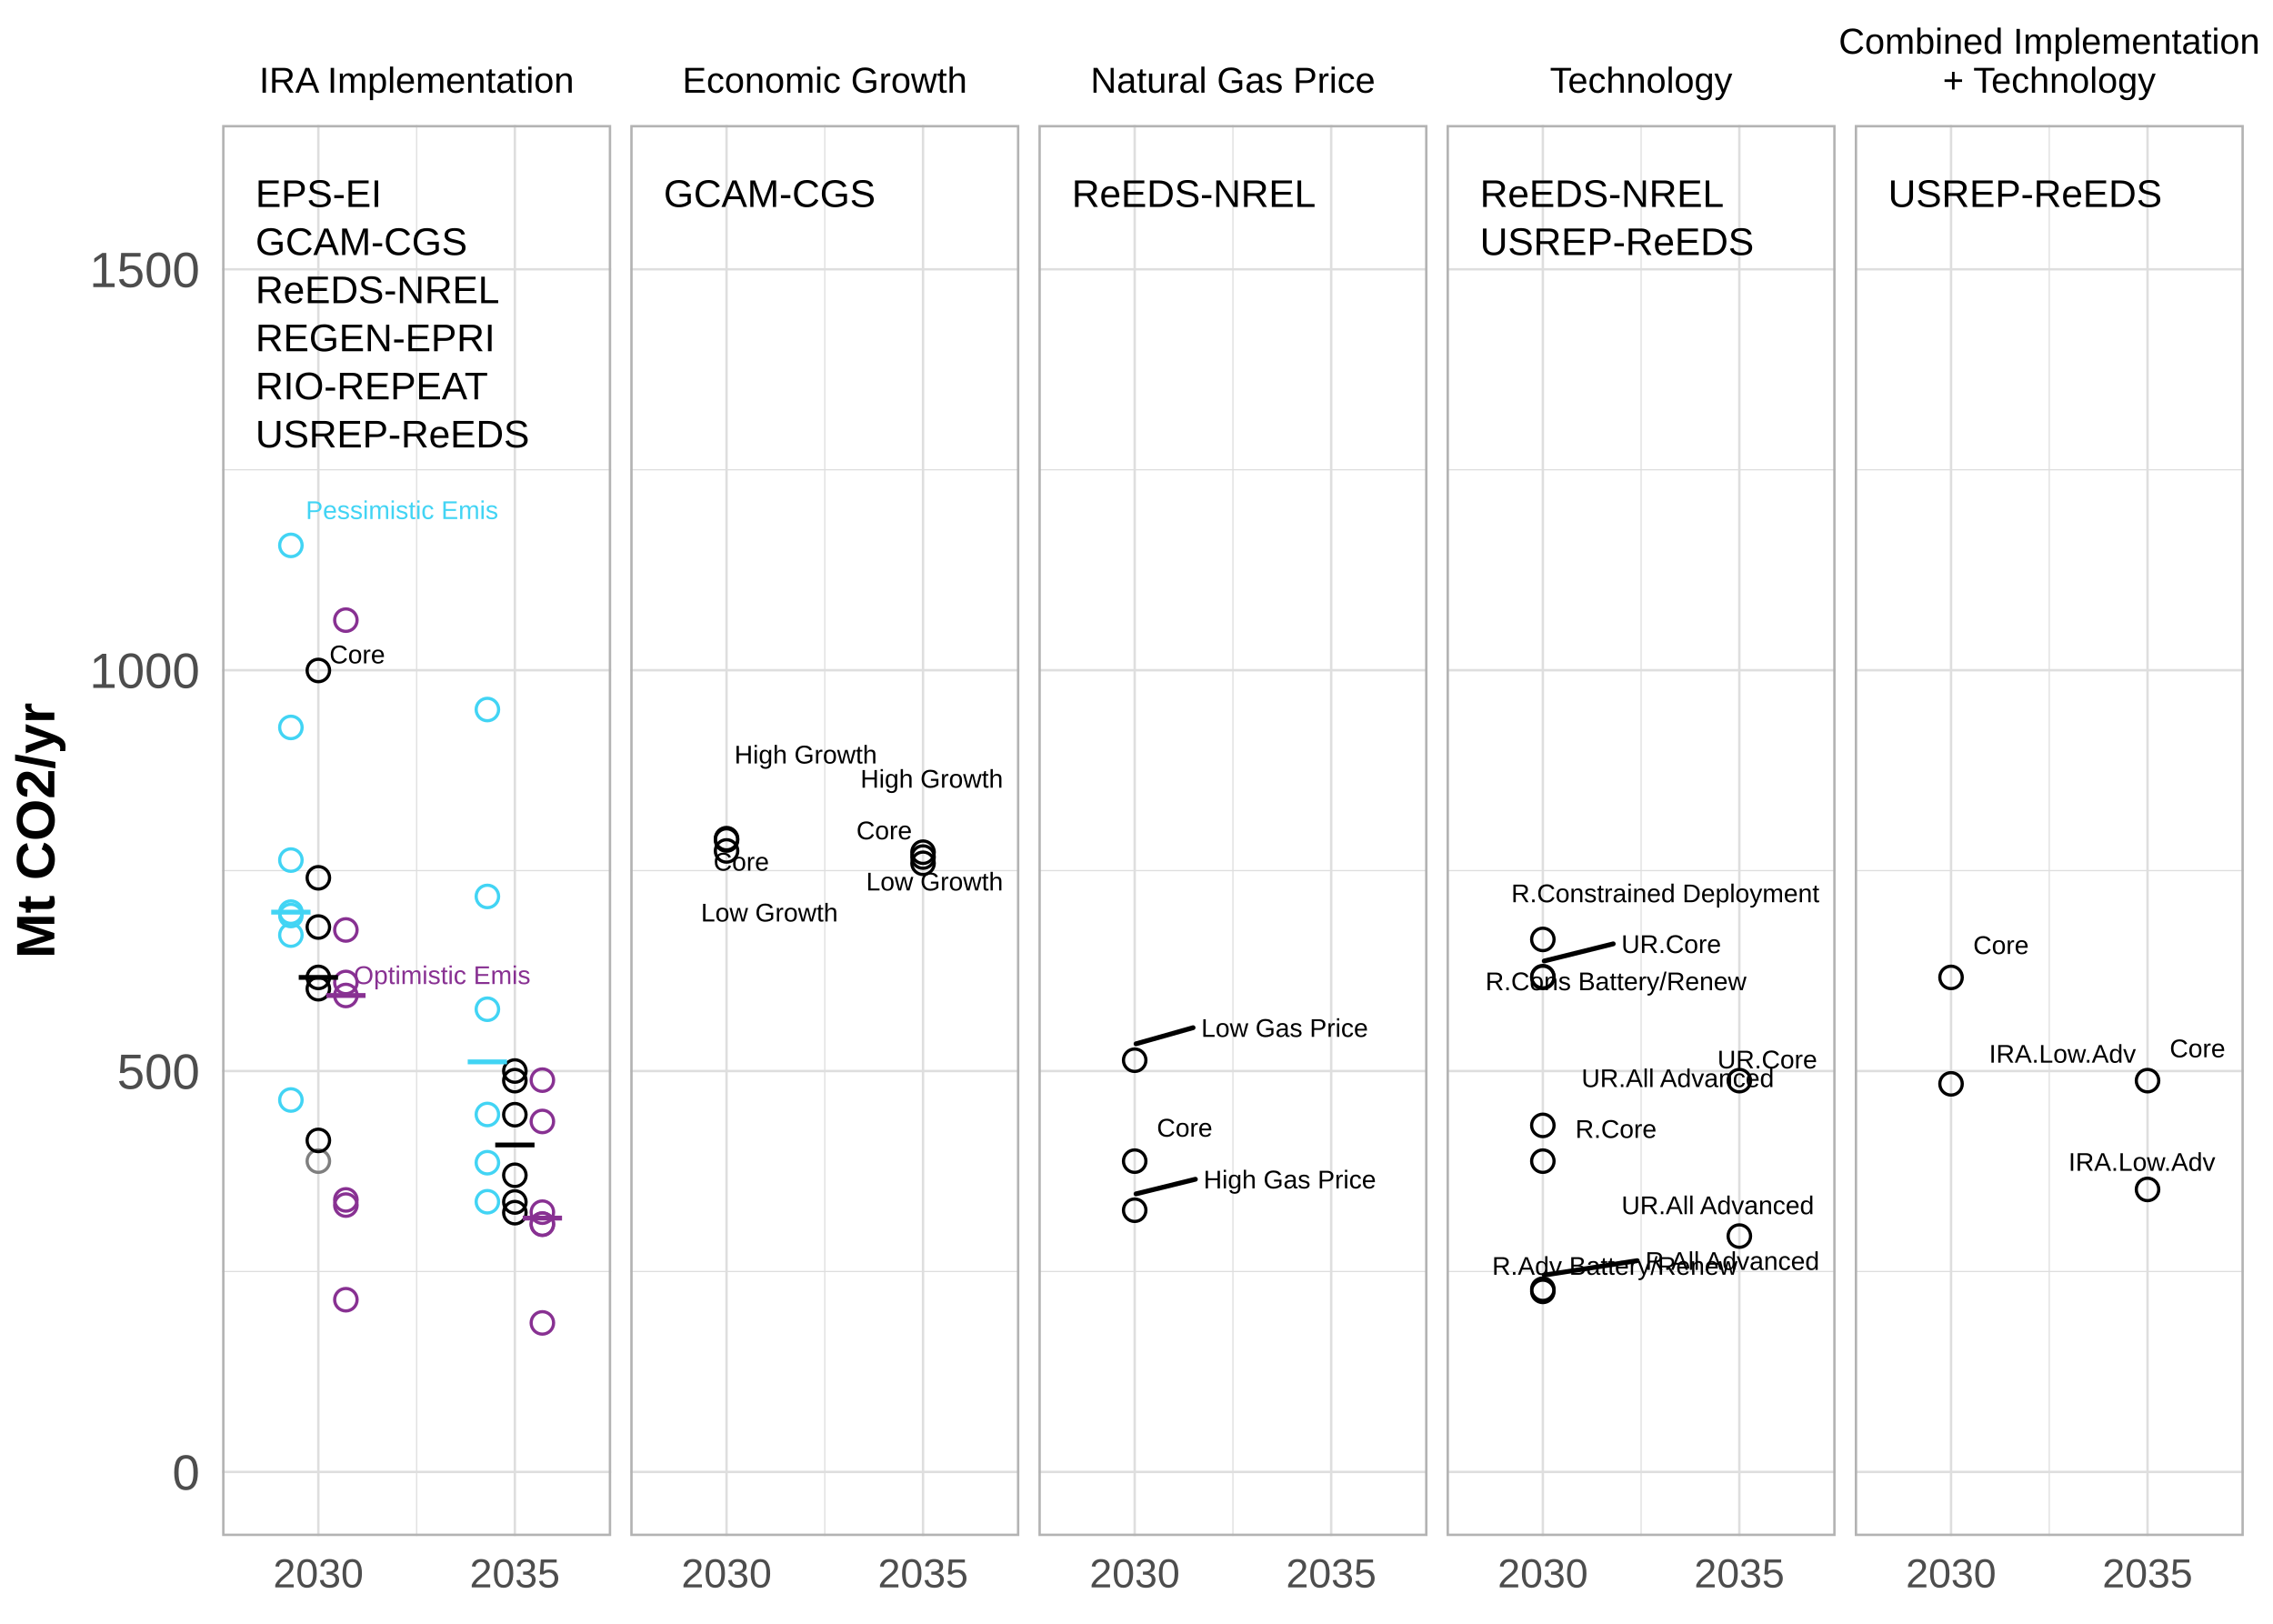
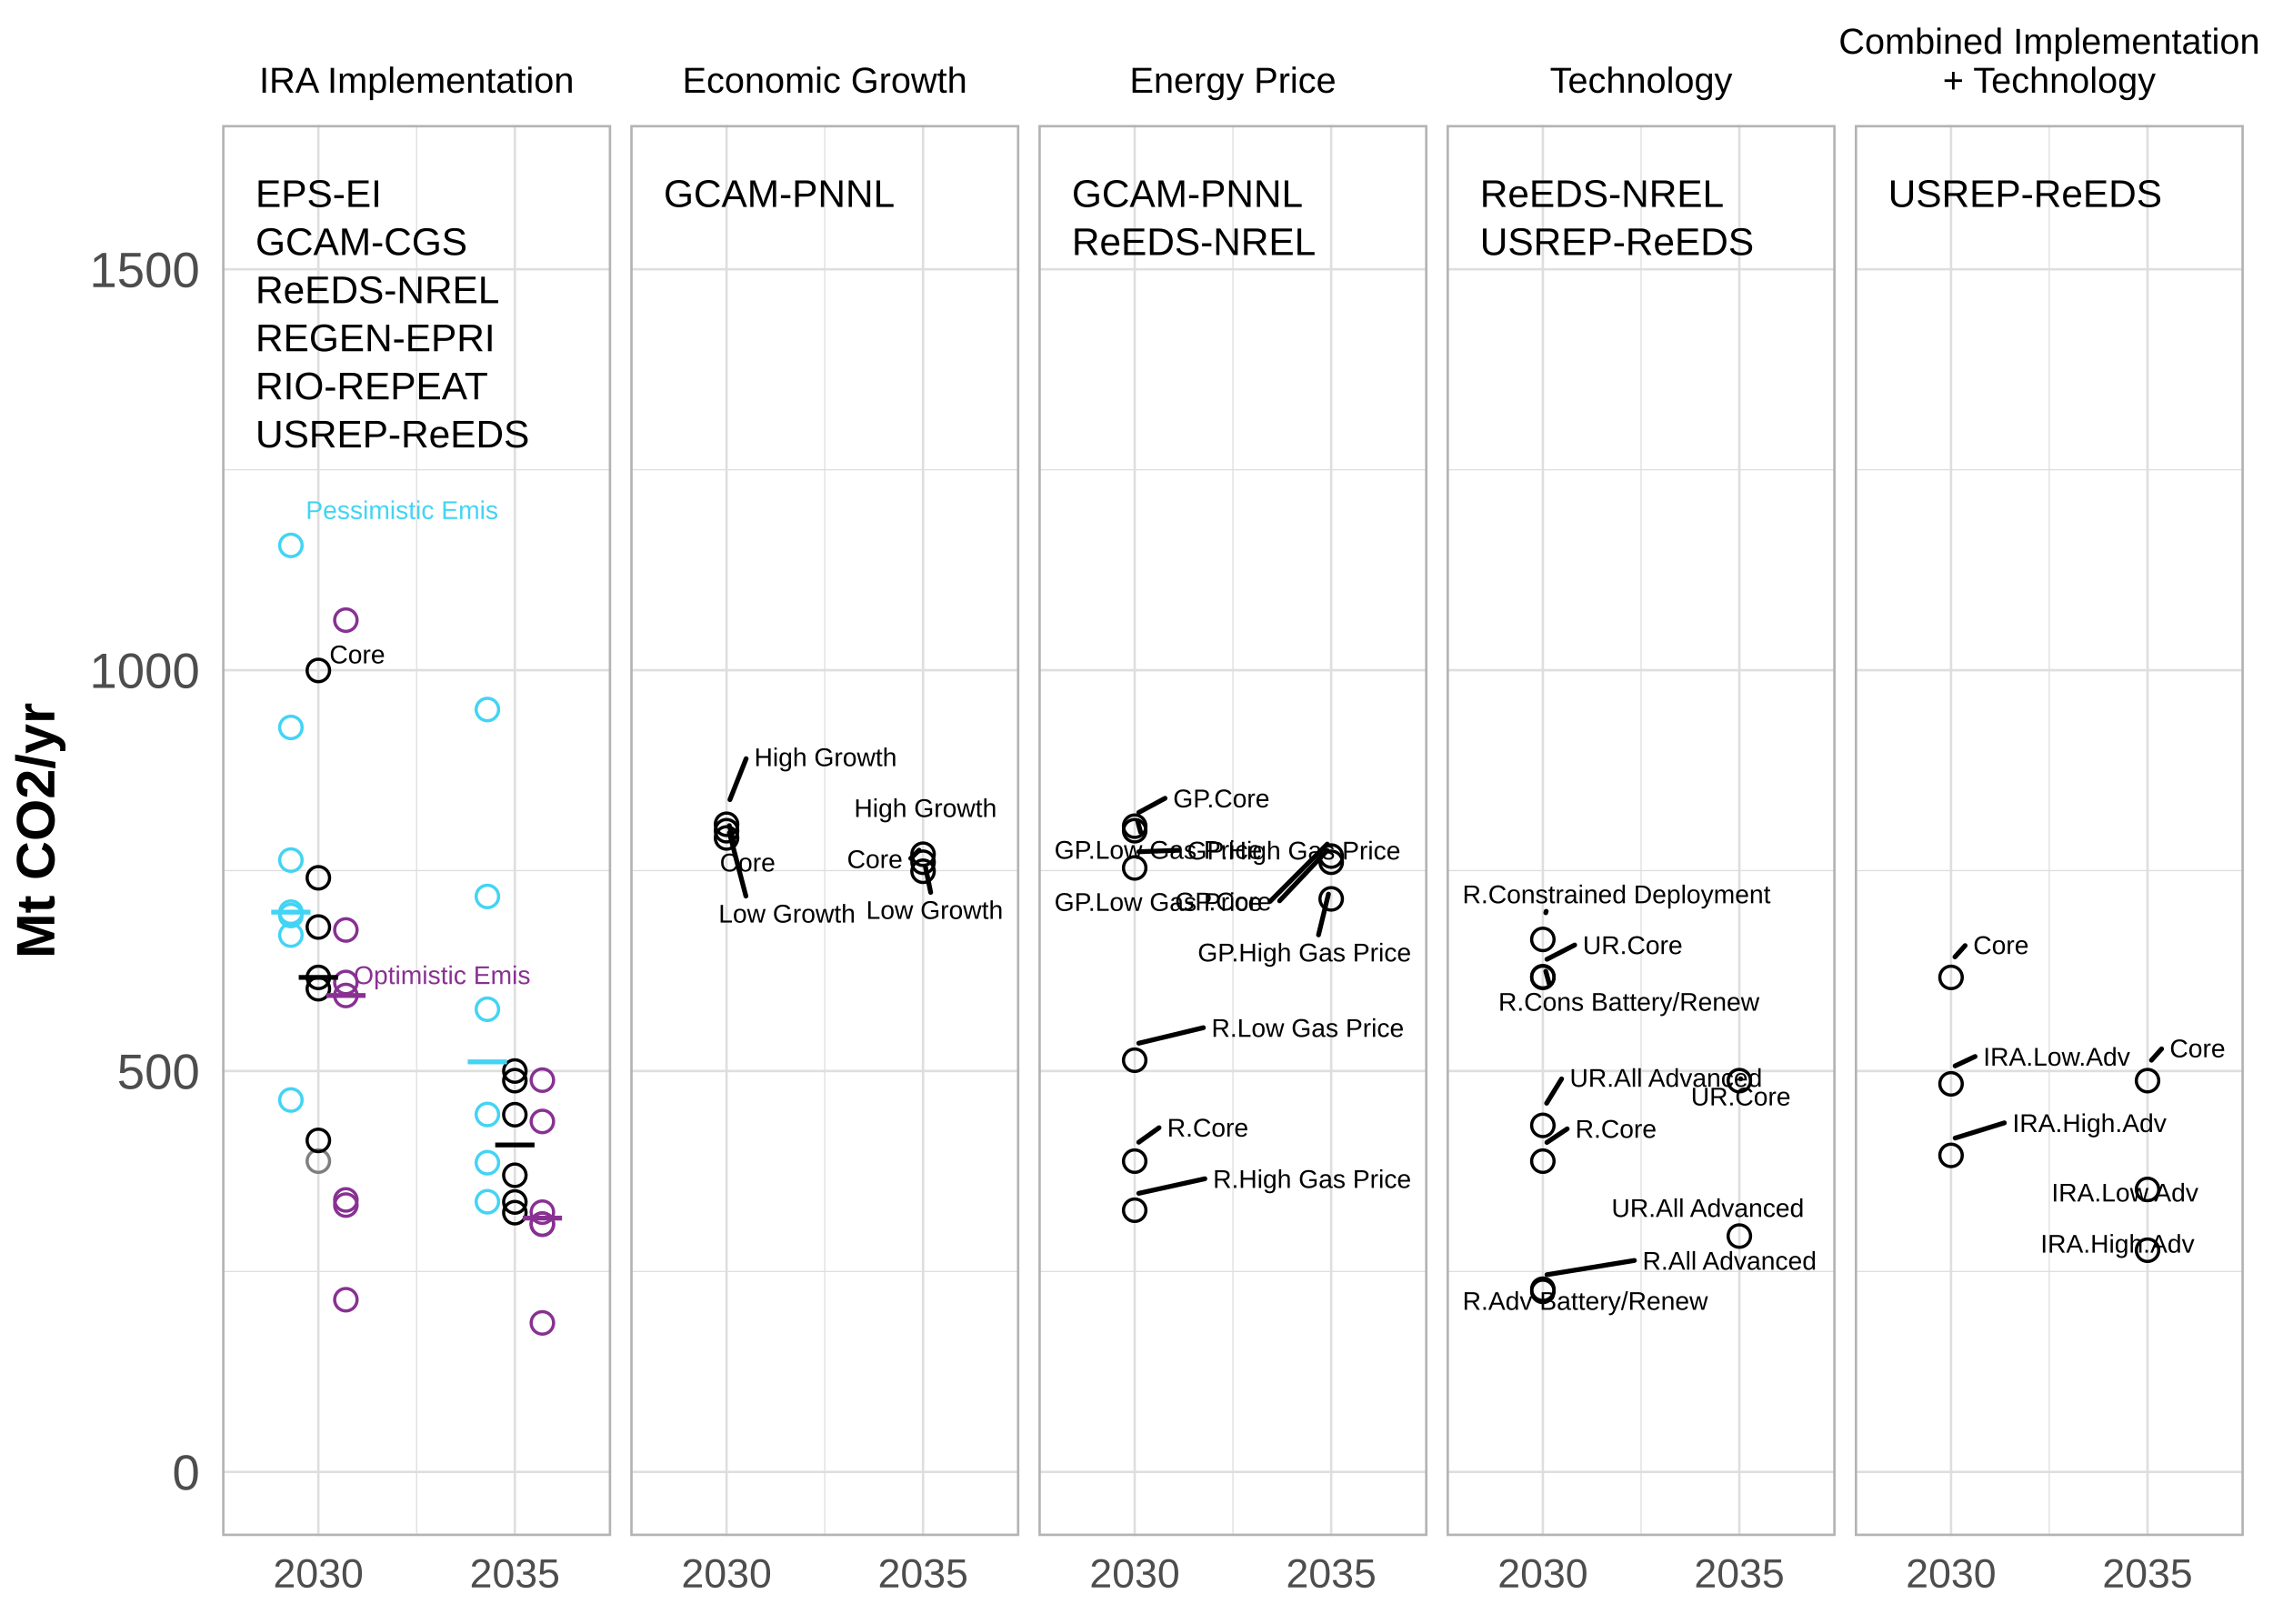
<svg xmlns="http://www.w3.org/2000/svg" class="svglite" width="504.00pt" height="360.00pt" viewBox="0 0 504.00 360.00">
  <defs>
    <style type="text/css">
    .svglite line, .svglite polyline, .svglite polygon, .svglite path, .svglite rect, .svglite circle {
      fill: none;
      stroke: #000000;
      stroke-linecap: round;
      stroke-linejoin: round;
      stroke-miterlimit: 10.00;
    }
    .svglite text {
      white-space: pre;
    }
  </style>
  </defs>
  <rect width="100%" height="100%" style="stroke: none; fill: #FFFFFF;" />
  <defs>
    <clipPath id="cpMC4wMHw1MDQuMDB8MC4wMHwzNjAuMDA=">
      <rect x="0.00" y="0.00" width="504.00" height="360.00" />
    </clipPath>
  </defs>
  <g clip-path="url(#cpMC4wMHw1MDQuMDB8MC4wMHwzNjAuMDA=)">
    <rect x="-0" y="0.00" width="504.00" height="360.00" style="stroke-width: 1.07; stroke: #FFFFFF; fill: #FFFFFF;" />
  </g>
  <defs>
    <clipPath id="cpNS40OHwxMzYuNTF8NS40OHwzNTQuNTI=">
      <rect x="5.48" y="5.48" width="131.03" height="349.04" />
    </clipPath>
  </defs>
  <g clip-path="url(#cpNS40OHwxMzYuNTF8NS40OHwzNTQuNTI=)">
    <rect x="5.48" y="5.48" width="131.03" height="349.04" style="stroke-width: 1.07; stroke: #FFFFFF; fill: #FFFFFF;" />
  </g>
  <g clip-path="url(#cpMC4wMHw1MDQuMDB8MC4wMHwzNjAuMDA=)">
</g>
  <defs>
    <clipPath id="cpNDkuMjV8MTM1LjUxfDI3LjcxfDM0MC41Ng==">
      <rect x="49.25" y="27.71" width="86.27" height="312.85" />
    </clipPath>
  </defs>
  <g clip-path="url(#cpNDkuMjV8MTM1LjUxfDI3LjcxfDM0MC41Ng==)">
    <rect x="49.25" y="27.71" width="86.27" height="312.85" style="stroke-width: 1.07; stroke: none; fill: #FFFFFF;" />
    <polyline points="49.25,281.90 135.51,281.90 " style="stroke-width: 0.27; stroke: #DEDEDE; stroke-linecap: butt;" />
    <polyline points="49.25,193.02 135.51,193.02 " style="stroke-width: 0.27; stroke: #DEDEDE; stroke-linecap: butt;" />
    <polyline points="49.25,104.15 135.51,104.15 " style="stroke-width: 0.27; stroke: #DEDEDE; stroke-linecap: butt;" />
    <polyline points="92.38,340.56 92.38,27.71 " style="stroke-width: 0.27; stroke: #DEDEDE; stroke-linecap: butt;" />
    <polyline points="49.25,326.34 135.51,326.34 " style="stroke-width: 0.53; stroke: #DEDEDE; stroke-linecap: butt;" />
    <polyline points="49.25,237.46 135.51,237.46 " style="stroke-width: 0.53; stroke: #DEDEDE; stroke-linecap: butt;" />
    <polyline points="49.25,148.59 135.51,148.59 " style="stroke-width: 0.53; stroke: #DEDEDE; stroke-linecap: butt;" />
    <polyline points="49.25,59.71 135.51,59.71 " style="stroke-width: 0.53; stroke: #DEDEDE; stroke-linecap: butt;" />
    <polyline points="70.59,340.56 70.59,27.71 " style="stroke-width: 0.53; stroke: #DEDEDE; stroke-linecap: butt;" />
    <polyline points="114.16,340.56 114.16,27.71 " style="stroke-width: 0.53; stroke: #DEDEDE; stroke-linecap: butt;" />
    <circle cx="70.59" cy="219.21" r="2.49" style="stroke-width: 0.71;" />
    <circle cx="114.16" cy="266.49" r="2.49" style="stroke-width: 0.71;" />
    <circle cx="76.69" cy="266.03" r="2.49" style="stroke-width: 0.71; stroke: #883192;" />
    <circle cx="120.26" cy="271.43" r="2.49" style="stroke-width: 0.71; stroke: #883192;" />
    <circle cx="64.50" cy="207.32" r="2.49" style="stroke-width: 0.71; stroke: #42D4F4;" />
    <circle cx="108.07" cy="257.78" r="2.49" style="stroke-width: 0.71; stroke: #42D4F4;" />
    <circle cx="70.59" cy="205.53" r="2.49" style="stroke-width: 0.71;" />
    <circle cx="114.16" cy="247.14" r="2.49" style="stroke-width: 0.71;" />
    <circle cx="76.69" cy="220.71" r="2.49" style="stroke-width: 0.71; stroke: #883192;" />
    <circle cx="120.26" cy="248.64" r="2.49" style="stroke-width: 0.71; stroke: #883192;" />
    <circle cx="64.50" cy="190.69" r="2.49" style="stroke-width: 0.71; stroke: #42D4F4;" />
    <circle cx="108.07" cy="247.09" r="2.49" style="stroke-width: 0.71; stroke: #42D4F4;" />
    <circle cx="70.59" cy="148.65" r="2.49" style="stroke-width: 0.71;" />
    <circle cx="114.16" cy="237.46" r="2.49" style="stroke-width: 0.71;" />
    <circle cx="76.69" cy="137.49" r="2.49" style="stroke-width: 0.71; stroke: #883192;" />
    <circle cx="120.26" cy="271.38" r="2.49" style="stroke-width: 0.71; stroke: #883192;" />
    <circle cx="64.50" cy="120.92" r="2.49" style="stroke-width: 0.71; stroke: #42D4F4;" />
    <circle cx="108.07" cy="157.31" r="2.49" style="stroke-width: 0.71; stroke: #42D4F4;" />
    <circle cx="70.59" cy="194.62" r="2.49" style="stroke-width: 0.71;" />
    <circle cx="114.16" cy="260.57" r="2.49" style="stroke-width: 0.71;" />
    <circle cx="76.69" cy="206.18" r="2.49" style="stroke-width: 0.71; stroke: #883192;" />
    <circle cx="120.26" cy="268.75" r="2.49" style="stroke-width: 0.71; stroke: #883192;" />
    <circle cx="64.50" cy="202.98" r="2.49" style="stroke-width: 0.71; stroke: #42D4F4;" />
    <circle cx="108.07" cy="266.44" r="2.49" style="stroke-width: 0.71; stroke: #42D4F4;" />
    <circle cx="70.59" cy="257.44" r="2.49" style="stroke-width: 0.71; stroke: #7F7F7F;" />
    <circle cx="70.59" cy="252.84" r="2.49" style="stroke-width: 0.71;" />
    <circle cx="114.16" cy="268.86" r="2.49" style="stroke-width: 0.71;" />
    <circle cx="76.69" cy="267.18" r="2.49" style="stroke-width: 0.71; stroke: #883192;" />
    <circle cx="76.69" cy="288.16" r="2.49" style="stroke-width: 0.71; stroke: #883192;" />
    <circle cx="120.26" cy="293.30" r="2.49" style="stroke-width: 0.71; stroke: #883192;" />
    <circle cx="64.50" cy="243.88" r="2.49" style="stroke-width: 0.71; stroke: #42D4F4;" />
    <circle cx="64.50" cy="161.28" r="2.49" style="stroke-width: 0.71; stroke: #42D4F4;" />
    <circle cx="108.07" cy="198.75" r="2.49" style="stroke-width: 0.71; stroke: #42D4F4;" />
    <circle cx="70.59" cy="216.70" r="2.49" style="stroke-width: 0.71;" />
    <circle cx="114.16" cy="239.59" r="2.49" style="stroke-width: 0.71;" />
    <circle cx="76.69" cy="217.82" r="2.49" style="stroke-width: 0.71; stroke: #883192;" />
    <circle cx="120.26" cy="239.48" r="2.49" style="stroke-width: 0.71; stroke: #883192;" />
    <circle cx="64.50" cy="202.23" r="2.49" style="stroke-width: 0.71; stroke: #42D4F4;" />
    <circle cx="108.07" cy="223.76" r="2.49" style="stroke-width: 0.71; stroke: #42D4F4;" />
    <line x1="60.14" y1="202.23" x2="68.85" y2="202.23" style="stroke-width: 1.07; stroke: #42D4F4; stroke-linecap: butt;" />
    <line x1="66.24" y1="216.70" x2="74.95" y2="216.70" style="stroke-width: 1.07; stroke-linecap: butt;" />
    <line x1="72.34" y1="220.71" x2="81.05" y2="220.71" style="stroke-width: 1.07; stroke: #883192; stroke-linecap: butt;" />
    <line x1="103.71" y1="235.43" x2="112.42" y2="235.43" style="stroke-width: 1.07; stroke: #42D4F4; stroke-linecap: butt;" />
    <line x1="109.81" y1="253.85" x2="118.52" y2="253.85" style="stroke-width: 1.07; stroke-linecap: butt;" />
    <line x1="115.91" y1="270.06" x2="124.62" y2="270.06" style="stroke-width: 1.07; stroke: #883192; stroke-linecap: butt;" />
    <text x="73.06" y="147.07" style="font-size: 5.69px; font-family: &quot;Arial&quot;;" textLength="12.33px" lengthAdjust="spacingAndGlyphs">Core</text>
    <text x="67.80" y="115.07" style="font-size: 5.69px;fill: #42D4F4; font-family: &quot;Arial&quot;;" textLength="42.67px" lengthAdjust="spacingAndGlyphs">Pessimistic Emis</text>
    <text x="78.43" y="218.17" style="font-size: 5.69px;fill: #883192; font-family: &quot;Arial&quot;;" textLength="39.18px" lengthAdjust="spacingAndGlyphs">Optimistic Emis</text>
    <text x="56.65" y="45.88" style="font-size: 8.54px; font-family: &quot;Arial&quot;;" textLength="27.96px" lengthAdjust="spacingAndGlyphs">EPS-EI</text>
    <text x="56.65" y="56.54" style="font-size: 8.54px; font-family: &quot;Arial&quot;;" textLength="46.93px" lengthAdjust="spacingAndGlyphs">GCAM-CGS</text>
    <text x="56.65" y="67.21" style="font-size: 8.54px; font-family: &quot;Arial&quot;;" textLength="54.05px" lengthAdjust="spacingAndGlyphs">ReEDS-NREL</text>
    <text x="56.65" y="77.87" style="font-size: 8.54px; font-family: &quot;Arial&quot;;" textLength="53.09px" lengthAdjust="spacingAndGlyphs">REGEN-EPRI</text>
    <text x="56.65" y="88.54" style="font-size: 8.54px; font-family: &quot;Arial&quot;;" textLength="51.51px" lengthAdjust="spacingAndGlyphs">RIO-REPEAT</text>
    <text x="56.65" y="99.20" style="font-size: 8.54px; font-family: &quot;Arial&quot;;" textLength="60.68px" lengthAdjust="spacingAndGlyphs">USREP-ReEDS</text>
    <rect x="49.25" y="27.71" width="86.27" height="312.85" style="stroke-width: 1.07; stroke: #B3B3B3;" />
  </g>
  <g clip-path="url(#cpMC4wMHw1MDQuMDB8MC4wMHwzNjAuMDA=)">
    <text x="44.31" y="330.28" text-anchor="end" style="font-size: 11.00px;fill: #4D4D4D; font-family: &quot;Arial&quot;;" textLength="6.12px" lengthAdjust="spacingAndGlyphs">0</text>
    <text x="44.31" y="241.40" text-anchor="end" style="font-size: 11.00px;fill: #4D4D4D; font-family: &quot;Arial&quot;;" textLength="18.36px" lengthAdjust="spacingAndGlyphs">500</text>
    <text x="44.31" y="152.52" text-anchor="end" style="font-size: 11.00px;fill: #4D4D4D; font-family: &quot;Arial&quot;;" textLength="24.48px" lengthAdjust="spacingAndGlyphs">1000</text>
    <text x="44.31" y="63.65" text-anchor="end" style="font-size: 11.00px;fill: #4D4D4D; font-family: &quot;Arial&quot;;" textLength="24.48px" lengthAdjust="spacingAndGlyphs">1500</text>
    <text x="70.59" y="351.94" text-anchor="middle" style="font-size: 9.00px;fill: #4D4D4D; font-family: &quot;Arial&quot;;" textLength="20.02px" lengthAdjust="spacingAndGlyphs">2030</text>
    <text x="114.16" y="351.94" text-anchor="middle" style="font-size: 9.00px;fill: #4D4D4D; font-family: &quot;Arial&quot;;" textLength="20.02px" lengthAdjust="spacingAndGlyphs">2035</text>
    <text transform="translate(12.05,184.14) rotate(-90)" text-anchor="middle" style="font-size: 12.00px; font-weight: bold; font-family: &quot;Arial&quot;;" textLength="56.69px" lengthAdjust="spacingAndGlyphs">Mt CO2/yr</text>
    <text x="92.38" y="11.91" text-anchor="middle" style="font-size: 8.00px; font-family: &quot;Arial&quot;;" textLength="0.00px" lengthAdjust="spacingAndGlyphs" />
    <text x="92.38" y="20.55" text-anchor="middle" style="font-size: 8.00px; font-family: &quot;Arial&quot;;" textLength="69.82px" lengthAdjust="spacingAndGlyphs">IRA Implementation</text>
  </g>
  <defs>
    <clipPath id="cpMTM2LjUxfDIyNy4wMXw1LjQ4fDM1NC41Mg==">
      <rect x="136.51" y="5.48" width="90.50" height="349.04" />
    </clipPath>
  </defs>
  <g clip-path="url(#cpMTM2LjUxfDIyNy4wMXw1LjQ4fDM1NC41Mg==)">
    <rect x="136.51" y="5.48" width="90.50" height="349.04" style="stroke-width: 1.07; stroke: #FFFFFF; fill: #FFFFFF;" />
  </g>
  <g clip-path="url(#cpMC4wMHw1MDQuMDB8MC4wMHwzNjAuMDA=)">
</g>
  <defs>
    <clipPath id="cpMTM5Ljc1fDIyNi4wMnwyNy43MXwzNDAuNTY=">
      <rect x="139.75" y="27.71" width="86.27" height="312.85" />
    </clipPath>
  </defs>
  <g clip-path="url(#cpMTM5Ljc1fDIyNi4wMnwyNy43MXwzNDAuNTY=)">
    <rect x="139.75" y="27.71" width="86.27" height="312.85" style="stroke-width: 1.07; stroke: none; fill: #FFFFFF;" />
    <polyline points="139.75,281.90 226.02,281.90 " style="stroke-width: 0.27; stroke: #DEDEDE; stroke-linecap: butt;" />
    <polyline points="139.75,193.02 226.02,193.02 " style="stroke-width: 0.27; stroke: #DEDEDE; stroke-linecap: butt;" />
    <polyline points="139.75,104.15 226.02,104.15 " style="stroke-width: 0.27; stroke: #DEDEDE; stroke-linecap: butt;" />
    <polyline points="182.88,340.56 182.88,27.71 " style="stroke-width: 0.27; stroke: #DEDEDE; stroke-linecap: butt;" />
    <polyline points="139.75,326.34 226.02,326.34 " style="stroke-width: 0.53; stroke: #DEDEDE; stroke-linecap: butt;" />
    <polyline points="139.75,237.46 226.02,237.46 " style="stroke-width: 0.53; stroke: #DEDEDE; stroke-linecap: butt;" />
    <polyline points="139.75,148.59 226.02,148.59 " style="stroke-width: 0.53; stroke: #DEDEDE; stroke-linecap: butt;" />
    <polyline points="139.75,59.71 226.02,59.71 " style="stroke-width: 0.53; stroke: #DEDEDE; stroke-linecap: butt;" />
    <polyline points="161.10,340.56 161.10,27.71 " style="stroke-width: 0.53; stroke: #DEDEDE; stroke-linecap: butt;" />
    <polyline points="204.67,340.56 204.67,27.71 " style="stroke-width: 0.53; stroke: #DEDEDE; stroke-linecap: butt;" />
-     <circle cx="161.10" cy="185.94" r="2.49" style="stroke-width: 0.71;" />
-     <circle cx="204.67" cy="188.94" r="2.49" style="stroke-width: 0.71;" />
-     <circle cx="161.10" cy="186.24" r="2.49" style="stroke-width: 0.71;" />
-     <circle cx="204.67" cy="190.02" r="2.49" style="stroke-width: 0.71;" />
-     <circle cx="161.10" cy="188.66" r="2.49" style="stroke-width: 0.71;" />
-     <circle cx="204.67" cy="191.40" r="2.49" style="stroke-width: 0.71;" />
-     <text x="162.84" y="169.27" style="font-size: 5.69px; font-family: &quot;Arial&quot;;" textLength="31.60px" lengthAdjust="spacingAndGlyphs">High Growth</text>
-     <text x="190.79" y="174.63" style="font-size: 5.69px; font-family: &quot;Arial&quot;;" textLength="31.60px" lengthAdjust="spacingAndGlyphs">High Growth</text>
-     <text x="158.21" y="193.02" style="font-size: 5.69px; font-family: &quot;Arial&quot;;" textLength="12.33px" lengthAdjust="spacingAndGlyphs">Core</text>
-     <text x="189.90" y="186.08" style="font-size: 5.69px; font-family: &quot;Arial&quot;;" textLength="12.33px" lengthAdjust="spacingAndGlyphs">Core</text>
-     <text x="155.43" y="204.30" style="font-size: 5.69px; font-family: &quot;Arial&quot;;" textLength="30.33px" lengthAdjust="spacingAndGlyphs">Low Growth</text>
-     <text x="192.05" y="197.42" style="font-size: 5.69px; font-family: &quot;Arial&quot;;" textLength="30.33px" lengthAdjust="spacingAndGlyphs">Low Growth</text>
-     <text x="147.16" y="45.88" style="font-size: 8.54px; font-family: &quot;Arial&quot;;" textLength="46.93px" lengthAdjust="spacingAndGlyphs">GCAM-CGS</text>
+     <circle cx="161.10" cy="182.75" r="2.49" style="stroke-width: 0.71;" />
+     <circle cx="204.67" cy="189.39" r="2.49" style="stroke-width: 0.71;" />
+     <circle cx="161.10" cy="184.18" r="2.49" style="stroke-width: 0.71;" />
+     <circle cx="204.67" cy="191.17" r="2.49" style="stroke-width: 0.71;" />
+     <circle cx="161.10" cy="185.78" r="2.49" style="stroke-width: 0.71;" />
+     <circle cx="204.67" cy="193.17" r="2.49" style="stroke-width: 0.71;" />
+     <line x1="165.44" y1="168.21" x2="161.85" y2="177.29" style="stroke-width: 1.07;" />
+     <line x1="162.82" y1="187.32" x2="161.72" y2="183.05" style="stroke-width: 1.07;" />
+     <line x1="201.94" y1="190.31" x2="203.78" y2="188.49" style="stroke-width: 1.07;" />
+     <line x1="165.39" y1="198.67" x2="161.73" y2="184.64" style="stroke-width: 1.07;" />
+     <line x1="206.36" y1="197.85" x2="205.22" y2="192.27" style="stroke-width: 1.07;" />
+     <text x="167.24" y="169.85" style="font-size: 5.69px; font-family: &quot;Arial&quot;;" textLength="31.60px" lengthAdjust="spacingAndGlyphs">High Growth</text>
+     <text x="189.39" y="181.13" style="font-size: 5.69px; font-family: &quot;Arial&quot;;" textLength="31.60px" lengthAdjust="spacingAndGlyphs">High Growth</text>
+     <text x="159.60" y="193.20" style="font-size: 5.69px; font-family: &quot;Arial&quot;;" textLength="12.33px" lengthAdjust="spacingAndGlyphs">Core</text>
+     <text x="187.82" y="192.45" style="font-size: 5.69px; font-family: &quot;Arial&quot;;" textLength="12.33px" lengthAdjust="spacingAndGlyphs">Core</text>
+     <text x="159.32" y="204.54" style="font-size: 5.69px; font-family: &quot;Arial&quot;;" textLength="30.33px" lengthAdjust="spacingAndGlyphs">Low Growth</text>
+     <text x="192.05" y="203.73" style="font-size: 5.69px; font-family: &quot;Arial&quot;;" textLength="30.33px" lengthAdjust="spacingAndGlyphs">Low Growth</text>
+     <text x="147.16" y="45.88" style="font-size: 8.54px; font-family: &quot;Arial&quot;;" textLength="51.20px" lengthAdjust="spacingAndGlyphs">GCAM-PNNL</text>
    <rect x="139.75" y="27.71" width="86.27" height="312.85" style="stroke-width: 1.07; stroke: #B3B3B3;" />
  </g>
  <g clip-path="url(#cpMC4wMHw1MDQuMDB8MC4wMHwzNjAuMDA=)">
    <text x="161.10" y="351.94" text-anchor="middle" style="font-size: 9.00px;fill: #4D4D4D; font-family: &quot;Arial&quot;;" textLength="20.02px" lengthAdjust="spacingAndGlyphs">2030</text>
    <text x="204.67" y="351.94" text-anchor="middle" style="font-size: 9.00px;fill: #4D4D4D; font-family: &quot;Arial&quot;;" textLength="20.02px" lengthAdjust="spacingAndGlyphs">2035</text>
    <text x="182.88" y="11.91" text-anchor="middle" style="font-size: 8.00px; font-family: &quot;Arial&quot;;" textLength="0.00px" lengthAdjust="spacingAndGlyphs" />
    <text x="182.88" y="20.55" text-anchor="middle" style="font-size: 8.00px; font-family: &quot;Arial&quot;;" textLength="63.14px" lengthAdjust="spacingAndGlyphs">Economic Growth</text>
  </g>
  <defs>
    <clipPath id="cpMjI3LjAxfDMxNy41Mnw1LjQ4fDM1NC41Mg==">
      <rect x="227.01" y="5.48" width="90.50" height="349.04" />
    </clipPath>
  </defs>
  <g clip-path="url(#cpMjI3LjAxfDMxNy41Mnw1LjQ4fDM1NC41Mg==)">
    <rect x="227.01" y="5.48" width="90.50" height="349.04" style="stroke-width: 1.07; stroke: #FFFFFF; fill: #FFFFFF;" />
  </g>
  <g clip-path="url(#cpMC4wMHw1MDQuMDB8MC4wMHwzNjAuMDA=)">
</g>
  <defs>
    <clipPath id="cpMjMwLjI1fDMxNi41MnwyNy43MXwzNDAuNTY=">
      <rect x="230.25" y="27.71" width="86.27" height="312.85" />
    </clipPath>
  </defs>
  <g clip-path="url(#cpMjMwLjI1fDMxNi41MnwyNy43MXwzNDAuNTY=)">
    <rect x="230.25" y="27.71" width="86.27" height="312.85" style="stroke-width: 1.07; stroke: none; fill: #FFFFFF;" />
    <polyline points="230.25,281.90 316.52,281.90 " style="stroke-width: 0.27; stroke: #DEDEDE; stroke-linecap: butt;" />
    <polyline points="230.25,193.02 316.52,193.02 " style="stroke-width: 0.27; stroke: #DEDEDE; stroke-linecap: butt;" />
    <polyline points="230.25,104.15 316.52,104.15 " style="stroke-width: 0.27; stroke: #DEDEDE; stroke-linecap: butt;" />
    <polyline points="273.38,340.56 273.38,27.71 " style="stroke-width: 0.27; stroke: #DEDEDE; stroke-linecap: butt;" />
    <polyline points="230.25,326.34 316.52,326.34 " style="stroke-width: 0.53; stroke: #DEDEDE; stroke-linecap: butt;" />
    <polyline points="230.25,237.46 316.52,237.46 " style="stroke-width: 0.53; stroke: #DEDEDE; stroke-linecap: butt;" />
    <polyline points="230.25,148.59 316.52,148.59 " style="stroke-width: 0.53; stroke: #DEDEDE; stroke-linecap: butt;" />
    <polyline points="230.25,59.71 316.52,59.71 " style="stroke-width: 0.53; stroke: #DEDEDE; stroke-linecap: butt;" />
    <polyline points="251.60,340.56 251.60,27.71 " style="stroke-width: 0.53; stroke: #DEDEDE; stroke-linecap: butt;" />
    <polyline points="295.17,340.56 295.17,27.71 " style="stroke-width: 0.53; stroke: #DEDEDE; stroke-linecap: butt;" />
+     <circle cx="251.60" cy="192.43" r="2.49" style="stroke-width: 0.71;" />
+     <circle cx="295.17" cy="199.29" r="2.49" style="stroke-width: 0.71;" />
+     <circle cx="251.60" cy="184.18" r="2.49" style="stroke-width: 0.71;" />
+     <circle cx="295.17" cy="191.17" r="2.49" style="stroke-width: 0.71;" />
+     <circle cx="251.60" cy="183.17" r="2.49" style="stroke-width: 0.71;" />
+     <circle cx="295.17" cy="189.80" r="2.49" style="stroke-width: 0.71;" />
    <circle cx="251.60" cy="257.44" r="2.49" style="stroke-width: 0.71;" />
    <circle cx="251.60" cy="268.32" r="2.49" style="stroke-width: 0.71;" />
    <circle cx="251.60" cy="235.06" r="2.49" style="stroke-width: 0.71;" />
-     <line x1="265.06" y1="261.45" x2="251.90" y2="264.69" style="stroke-width: 1.07;" />
-     <line x1="264.55" y1="227.85" x2="251.90" y2="231.42" style="stroke-width: 1.07;" />
-     <text x="256.52" y="252.00" style="font-size: 5.69px; font-family: &quot;Arial&quot;;" textLength="12.33px" lengthAdjust="spacingAndGlyphs">Core</text>
-     <text x="266.86" y="263.48" style="font-size: 5.69px; font-family: &quot;Arial&quot;;" textLength="38.24px" lengthAdjust="spacingAndGlyphs">High Gas Price</text>
-     <text x="266.35" y="229.88" style="font-size: 5.69px; font-family: &quot;Arial&quot;;" textLength="36.97px" lengthAdjust="spacingAndGlyphs">Low Gas Price</text>
-     <text x="237.66" y="45.88" style="font-size: 8.54px; font-family: &quot;Arial&quot;;" textLength="54.05px" lengthAdjust="spacingAndGlyphs">ReEDS-NREL</text>
+     <line x1="261.42" y1="188.51" x2="252.52" y2="188.84" style="stroke-width: 1.07;" />
+     <line x1="292.36" y1="207.27" x2="294.56" y2="198.23" style="stroke-width: 1.07;" />
+     <line x1="258.33" y1="176.99" x2="252.51" y2="180.13" style="stroke-width: 1.07;" />
+     <line x1="283.73" y1="199.72" x2="294.29" y2="188.55" style="stroke-width: 1.07;" />
+     <line x1="252.91" y1="184.51" x2="252.24" y2="182.00" style="stroke-width: 1.07;" />
+     <line x1="281.63" y1="199.84" x2="294.29" y2="187.14" style="stroke-width: 1.07;" />
+     <line x1="257.00" y1="250.03" x2="252.50" y2="253.25" style="stroke-width: 1.07;" />
+     <line x1="267.16" y1="261.34" x2="252.51" y2="264.57" style="stroke-width: 1.07;" />
+     <line x1="266.83" y1="227.85" x2="252.51" y2="231.29" style="stroke-width: 1.07;" />
+     <text x="263.22" y="190.55" style="font-size: 5.69px; font-family: &quot;Arial&quot;;" textLength="47.30px" lengthAdjust="spacingAndGlyphs">GP.High Gas Price</text>
+     <text x="265.58" y="213.15" style="font-size: 5.69px; font-family: &quot;Arial&quot;;" textLength="47.30px" lengthAdjust="spacingAndGlyphs">GP.High Gas Price</text>
+     <text x="260.13" y="178.99" style="font-size: 5.69px; font-family: &quot;Arial&quot;;" textLength="21.38px" lengthAdjust="spacingAndGlyphs">GP.Core</text>
+     <text x="260.54" y="201.84" style="font-size: 5.69px; font-family: &quot;Arial&quot;;" textLength="21.38px" lengthAdjust="spacingAndGlyphs">GP.Core</text>
+     <text x="233.80" y="190.39" style="font-size: 5.69px; font-family: &quot;Arial&quot;;" textLength="46.03px" lengthAdjust="spacingAndGlyphs">GP.Low Gas Price</text>
+     <text x="233.80" y="201.95" style="font-size: 5.69px; font-family: &quot;Arial&quot;;" textLength="46.03px" lengthAdjust="spacingAndGlyphs">GP.Low Gas Price</text>
+     <text x="258.80" y="251.99" style="font-size: 5.69px; font-family: &quot;Arial&quot;;" textLength="18.01px" lengthAdjust="spacingAndGlyphs">R.Core</text>
+     <text x="268.96" y="263.37" style="font-size: 5.69px; font-family: &quot;Arial&quot;;" textLength="43.93px" lengthAdjust="spacingAndGlyphs">R.High Gas Price</text>
+     <text x="268.63" y="229.88" style="font-size: 5.69px; font-family: &quot;Arial&quot;;" textLength="42.66px" lengthAdjust="spacingAndGlyphs">R.Low Gas Price</text>
+     <text x="237.66" y="45.88" style="font-size: 8.54px; font-family: &quot;Arial&quot;;" textLength="51.20px" lengthAdjust="spacingAndGlyphs">GCAM-PNNL</text>
+     <text x="237.66" y="56.54" style="font-size: 8.54px; font-family: &quot;Arial&quot;;" textLength="54.05px" lengthAdjust="spacingAndGlyphs">ReEDS-NREL</text>
    <rect x="230.25" y="27.71" width="86.27" height="312.85" style="stroke-width: 1.07; stroke: #B3B3B3;" />
  </g>
  <g clip-path="url(#cpMC4wMHw1MDQuMDB8MC4wMHwzNjAuMDA=)">
    <text x="251.60" y="351.94" text-anchor="middle" style="font-size: 9.00px;fill: #4D4D4D; font-family: &quot;Arial&quot;;" textLength="20.02px" lengthAdjust="spacingAndGlyphs">2030</text>
    <text x="295.17" y="351.94" text-anchor="middle" style="font-size: 9.00px;fill: #4D4D4D; font-family: &quot;Arial&quot;;" textLength="20.02px" lengthAdjust="spacingAndGlyphs">2035</text>
    <text x="273.38" y="11.91" text-anchor="middle" style="font-size: 8.00px; font-family: &quot;Arial&quot;;" textLength="0.00px" lengthAdjust="spacingAndGlyphs" />
-     <text x="273.38" y="20.55" text-anchor="middle" style="font-size: 8.00px; font-family: &quot;Arial&quot;;" textLength="63.14px" lengthAdjust="spacingAndGlyphs">Natural Gas Price</text>
+     <text x="273.38" y="20.55" text-anchor="middle" style="font-size: 8.00px; font-family: &quot;Arial&quot;;" textLength="45.81px" lengthAdjust="spacingAndGlyphs">Energy Price</text>
  </g>
  <defs>
    <clipPath id="cpMzE3LjUyfDQwOC4wMnw1LjQ4fDM1NC41Mg==">
      <rect x="317.52" y="5.48" width="90.50" height="349.04" />
    </clipPath>
  </defs>
  <g clip-path="url(#cpMzE3LjUyfDQwOC4wMnw1LjQ4fDM1NC41Mg==)">
    <rect x="317.52" y="5.48" width="90.50" height="349.04" style="stroke-width: 1.07; stroke: #FFFFFF; fill: #FFFFFF;" />
  </g>
  <g clip-path="url(#cpMC4wMHw1MDQuMDB8MC4wMHwzNjAuMDA=)">
</g>
  <defs>
    <clipPath id="cpMzIwLjc1fDQwNy4wMnwyNy43MXwzNDAuNTY=">
      <rect x="320.75" y="27.71" width="86.27" height="312.85" />
    </clipPath>
  </defs>
  <g clip-path="url(#cpMzIwLjc1fDQwNy4wMnwyNy43MXwzNDAuNTY=)">
    <rect x="320.75" y="27.71" width="86.27" height="312.85" style="stroke-width: 1.07; stroke: none; fill: #FFFFFF;" />
    <polyline points="320.75,281.90 407.02,281.90 " style="stroke-width: 0.27; stroke: #DEDEDE; stroke-linecap: butt;" />
    <polyline points="320.75,193.02 407.02,193.02 " style="stroke-width: 0.27; stroke: #DEDEDE; stroke-linecap: butt;" />
    <polyline points="320.75,104.15 407.02,104.15 " style="stroke-width: 0.27; stroke: #DEDEDE; stroke-linecap: butt;" />
    <polyline points="363.89,340.56 363.89,27.71 " style="stroke-width: 0.27; stroke: #DEDEDE; stroke-linecap: butt;" />
    <polyline points="320.75,326.34 407.02,326.34 " style="stroke-width: 0.53; stroke: #DEDEDE; stroke-linecap: butt;" />
    <polyline points="320.75,237.46 407.02,237.46 " style="stroke-width: 0.53; stroke: #DEDEDE; stroke-linecap: butt;" />
    <polyline points="320.75,148.59 407.02,148.59 " style="stroke-width: 0.53; stroke: #DEDEDE; stroke-linecap: butt;" />
    <polyline points="320.75,59.71 407.02,59.71 " style="stroke-width: 0.53; stroke: #DEDEDE; stroke-linecap: butt;" />
    <polyline points="342.10,340.56 342.10,27.71 " style="stroke-width: 0.53; stroke: #DEDEDE; stroke-linecap: butt;" />
    <polyline points="385.67,340.56 385.67,27.71 " style="stroke-width: 0.53; stroke: #DEDEDE; stroke-linecap: butt;" />
    <circle cx="342.10" cy="285.83" r="2.49" style="stroke-width: 0.71;" />
    <circle cx="342.10" cy="286.31" r="2.49" style="stroke-width: 0.71;" />
    <circle cx="342.10" cy="216.54" r="2.49" style="stroke-width: 0.71;" />
    <circle cx="342.10" cy="208.28" r="2.49" style="stroke-width: 0.71;" />
    <circle cx="342.10" cy="257.44" r="2.49" style="stroke-width: 0.71;" />
    <circle cx="342.10" cy="249.51" r="2.49" style="stroke-width: 0.71;" />
    <circle cx="385.67" cy="274.05" r="2.49" style="stroke-width: 0.71;" />
    <circle cx="342.10" cy="216.70" r="2.49" style="stroke-width: 0.71;" />
    <circle cx="385.67" cy="239.59" r="2.49" style="stroke-width: 0.71;" />
-     <line x1="363.03" y1="279.50" x2="342.41" y2="282.71" style="stroke-width: 1.07;" />
-     <line x1="357.71" y1="209.26" x2="342.41" y2="213.06" style="stroke-width: 1.07;" />
-     <text x="330.85" y="282.63" style="font-size: 5.69px; font-family: &quot;Arial&quot;;" textLength="54.35px" lengthAdjust="spacingAndGlyphs">R.Adv Battery/Renew</text>
-     <text x="364.83" y="281.54" style="font-size: 5.69px; font-family: &quot;Arial&quot;;" textLength="38.56px" lengthAdjust="spacingAndGlyphs">R.All Advanced</text>
-     <text x="329.37" y="219.54" style="font-size: 5.69px; font-family: &quot;Arial&quot;;" textLength="57.83px" lengthAdjust="spacingAndGlyphs">R.Cons Battery/Renew</text>
-     <text x="335.10" y="200.03" style="font-size: 5.69px; font-family: &quot;Arial&quot;;" textLength="68.26px" lengthAdjust="spacingAndGlyphs">R.Constrained Deployment</text>
-     <text x="349.31" y="252.28" style="font-size: 5.69px; font-family: &quot;Arial&quot;;" textLength="18.01px" lengthAdjust="spacingAndGlyphs">R.Core</text>
-     <text x="350.67" y="241.01" style="font-size: 5.69px; font-family: &quot;Arial&quot;;" textLength="42.67px" lengthAdjust="spacingAndGlyphs">UR.All Advanced</text>
-     <text x="359.54" y="269.19" style="font-size: 5.69px; font-family: &quot;Arial&quot;;" textLength="42.67px" lengthAdjust="spacingAndGlyphs">UR.All Advanced</text>
-     <text x="359.51" y="211.29" style="font-size: 5.69px; font-family: &quot;Arial&quot;;" textLength="22.13px" lengthAdjust="spacingAndGlyphs">UR.Core</text>
-     <text x="380.81" y="236.87" style="font-size: 5.69px; font-family: &quot;Arial&quot;;" textLength="22.13px" lengthAdjust="spacingAndGlyphs">UR.Core</text>
+     <line x1="362.40" y1="279.46" x2="343.02" y2="282.61" style="stroke-width: 1.07;" />
+     <line x1="343.54" y1="218.22" x2="342.75" y2="215.34" style="stroke-width: 1.07;" />
+     <line x1="342.84" y1="202.05" x2="342.75" y2="202.37" style="stroke-width: 1.07;" />
+     <line x1="347.50" y1="250.28" x2="343.00" y2="253.29" style="stroke-width: 1.07;" />
+     <line x1="346.26" y1="239.20" x2="342.94" y2="244.60" style="stroke-width: 1.07;" />
+     <line x1="349.16" y1="209.52" x2="343.01" y2="212.68" style="stroke-width: 1.07;" />
+     <line x1="385.98" y1="239.20" x2="385.97" y2="239.18" style="stroke-width: 1.07;" />
+     <text x="324.30" y="290.40" style="font-size: 5.69px; font-family: &quot;Arial&quot;;" textLength="54.35px" lengthAdjust="spacingAndGlyphs">R.Adv Battery/Renew</text>
+     <text x="364.20" y="281.50" style="font-size: 5.69px; font-family: &quot;Arial&quot;;" textLength="38.56px" lengthAdjust="spacingAndGlyphs">R.All Advanced</text>
+     <text x="332.24" y="224.09" style="font-size: 5.69px; font-family: &quot;Arial&quot;;" textLength="57.83px" lengthAdjust="spacingAndGlyphs">R.Cons Battery/Renew</text>
+     <text x="324.29" y="200.25" style="font-size: 5.69px; font-family: &quot;Arial&quot;;" textLength="68.26px" lengthAdjust="spacingAndGlyphs">R.Constrained Deployment</text>
+     <text x="349.30" y="252.26" style="font-size: 5.69px; font-family: &quot;Arial&quot;;" textLength="18.01px" lengthAdjust="spacingAndGlyphs">R.Core</text>
+     <text x="348.06" y="240.95" style="font-size: 5.69px; font-family: &quot;Arial&quot;;" textLength="42.67px" lengthAdjust="spacingAndGlyphs">UR.All Advanced</text>
+     <text x="357.33" y="269.80" style="font-size: 5.69px; font-family: &quot;Arial&quot;;" textLength="42.67px" lengthAdjust="spacingAndGlyphs">UR.All Advanced</text>
+     <text x="350.96" y="211.52" style="font-size: 5.69px; font-family: &quot;Arial&quot;;" textLength="22.13px" lengthAdjust="spacingAndGlyphs">UR.Core</text>
+     <text x="374.93" y="245.08" style="font-size: 5.69px; font-family: &quot;Arial&quot;;" textLength="22.13px" lengthAdjust="spacingAndGlyphs">UR.Core</text>
    <text x="328.16" y="45.88" style="font-size: 8.54px; font-family: &quot;Arial&quot;;" textLength="54.05px" lengthAdjust="spacingAndGlyphs">ReEDS-NREL</text>
    <text x="328.16" y="56.54" style="font-size: 8.54px; font-family: &quot;Arial&quot;;" textLength="60.68px" lengthAdjust="spacingAndGlyphs">USREP-ReEDS</text>
    <rect x="320.75" y="27.71" width="86.27" height="312.85" style="stroke-width: 1.07; stroke: #B3B3B3;" />
  </g>
  <g clip-path="url(#cpMC4wMHw1MDQuMDB8MC4wMHwzNjAuMDA=)">
    <text x="342.10" y="351.94" text-anchor="middle" style="font-size: 9.00px;fill: #4D4D4D; font-family: &quot;Arial&quot;;" textLength="20.02px" lengthAdjust="spacingAndGlyphs">2030</text>
    <text x="385.67" y="351.94" text-anchor="middle" style="font-size: 9.00px;fill: #4D4D4D; font-family: &quot;Arial&quot;;" textLength="20.02px" lengthAdjust="spacingAndGlyphs">2035</text>
    <text x="363.89" y="11.91" text-anchor="middle" style="font-size: 8.00px; font-family: &quot;Arial&quot;;" textLength="0.00px" lengthAdjust="spacingAndGlyphs" />
    <text x="363.89" y="20.55" text-anchor="middle" style="font-size: 8.00px; font-family: &quot;Arial&quot;;" textLength="40.49px" lengthAdjust="spacingAndGlyphs">Technology</text>
  </g>
  <defs>
    <clipPath id="cpNDA4LjAyfDQ5OC41Mnw1LjQ4fDM1NC41Mg==">
      <rect x="408.02" y="5.48" width="90.50" height="349.04" />
    </clipPath>
  </defs>
  <g clip-path="url(#cpNDA4LjAyfDQ5OC41Mnw1LjQ4fDM1NC41Mg==)">
    <rect x="408.02" y="5.48" width="90.50" height="349.04" style="stroke-width: 1.07; stroke: #FFFFFF; fill: #FFFFFF;" />
  </g>
  <g clip-path="url(#cpMC4wMHw1MDQuMDB8MC4wMHwzNjAuMDA=)">
</g>
  <defs>
    <clipPath id="cpNDExLjI2fDQ5Ny41MnwyNy43MXwzNDAuNTY=">
      <rect x="411.26" y="27.71" width="86.27" height="312.85" />
    </clipPath>
  </defs>
  <g clip-path="url(#cpNDExLjI2fDQ5Ny41MnwyNy43MXwzNDAuNTY=)">
    <rect x="411.26" y="27.71" width="86.27" height="312.85" style="stroke-width: 1.07; stroke: none; fill: #FFFFFF;" />
    <polyline points="411.26,281.90 497.52,281.90 " style="stroke-width: 0.27; stroke: #DEDEDE; stroke-linecap: butt;" />
    <polyline points="411.26,193.02 497.52,193.02 " style="stroke-width: 0.27; stroke: #DEDEDE; stroke-linecap: butt;" />
    <polyline points="411.26,104.15 497.52,104.15 " style="stroke-width: 0.27; stroke: #DEDEDE; stroke-linecap: butt;" />
    <polyline points="454.39,340.56 454.39,27.71 " style="stroke-width: 0.27; stroke: #DEDEDE; stroke-linecap: butt;" />
    <polyline points="411.26,326.34 497.52,326.34 " style="stroke-width: 0.53; stroke: #DEDEDE; stroke-linecap: butt;" />
    <polyline points="411.26,237.46 497.52,237.46 " style="stroke-width: 0.53; stroke: #DEDEDE; stroke-linecap: butt;" />
    <polyline points="411.26,148.59 497.52,148.59 " style="stroke-width: 0.53; stroke: #DEDEDE; stroke-linecap: butt;" />
    <polyline points="411.26,59.71 497.52,59.71 " style="stroke-width: 0.53; stroke: #DEDEDE; stroke-linecap: butt;" />
    <polyline points="432.61,340.56 432.61,27.71 " style="stroke-width: 0.53; stroke: #DEDEDE; stroke-linecap: butt;" />
    <polyline points="476.18,340.56 476.18,27.71 " style="stroke-width: 0.53; stroke: #DEDEDE; stroke-linecap: butt;" />
    <circle cx="432.61" cy="216.70" r="2.49" style="stroke-width: 0.71;" />
    <circle cx="476.18" cy="239.59" r="2.49" style="stroke-width: 0.71;" />
+     <circle cx="432.61" cy="256.16" r="2.49" style="stroke-width: 0.71;" />
+     <circle cx="476.18" cy="277.19" r="2.49" style="stroke-width: 0.71;" />
    <circle cx="432.61" cy="240.30" r="2.49" style="stroke-width: 0.71;" />
    <circle cx="476.18" cy="263.71" r="2.49" style="stroke-width: 0.71;" />
+     <line x1="435.73" y1="209.65" x2="433.48" y2="212.16" style="stroke-width: 1.07;" />
+     <line x1="479.30" y1="232.55" x2="477.05" y2="235.06" style="stroke-width: 1.07;" />
+     <line x1="444.43" y1="248.95" x2="433.52" y2="252.32" style="stroke-width: 1.07;" />
+     <line x1="437.94" y1="234.24" x2="433.51" y2="236.32" style="stroke-width: 1.07;" />
    <text x="437.53" y="211.51" style="font-size: 5.69px; font-family: &quot;Arial&quot;;" textLength="12.33px" lengthAdjust="spacingAndGlyphs">Core</text>
    <text x="481.10" y="234.41" style="font-size: 5.69px; font-family: &quot;Arial&quot;;" textLength="12.33px" lengthAdjust="spacingAndGlyphs">Core</text>
-     <text x="441.03" y="235.61" style="font-size: 5.69px; font-family: &quot;Arial&quot;;" textLength="32.55px" lengthAdjust="spacingAndGlyphs">IRA.Low.Adv</text>
-     <text x="458.64" y="259.58" style="font-size: 5.69px; font-family: &quot;Arial&quot;;" textLength="32.55px" lengthAdjust="spacingAndGlyphs">IRA.Low.Adv</text>
+     <text x="446.23" y="250.97" style="font-size: 5.69px; font-family: &quot;Arial&quot;;" textLength="34.14px" lengthAdjust="spacingAndGlyphs">IRA.High.Adv</text>
+     <text x="452.44" y="277.72" style="font-size: 5.69px; font-family: &quot;Arial&quot;;" textLength="34.14px" lengthAdjust="spacingAndGlyphs">IRA.High.Adv</text>
+     <text x="439.74" y="236.26" style="font-size: 5.69px; font-family: &quot;Arial&quot;;" textLength="32.55px" lengthAdjust="spacingAndGlyphs">IRA.Low.Adv</text>
+     <text x="454.88" y="266.38" style="font-size: 5.69px; font-family: &quot;Arial&quot;;" textLength="32.55px" lengthAdjust="spacingAndGlyphs">IRA.Low.Adv</text>
    <text x="418.66" y="45.88" style="font-size: 8.54px; font-family: &quot;Arial&quot;;" textLength="60.68px" lengthAdjust="spacingAndGlyphs">USREP-ReEDS</text>
    <rect x="411.26" y="27.71" width="86.27" height="312.85" style="stroke-width: 1.07; stroke: #B3B3B3;" />
  </g>
  <g clip-path="url(#cpMC4wMHw1MDQuMDB8MC4wMHwzNjAuMDA=)">
    <text x="432.61" y="351.94" text-anchor="middle" style="font-size: 9.00px;fill: #4D4D4D; font-family: &quot;Arial&quot;;" textLength="20.02px" lengthAdjust="spacingAndGlyphs">2030</text>
    <text x="476.18" y="351.94" text-anchor="middle" style="font-size: 9.00px;fill: #4D4D4D; font-family: &quot;Arial&quot;;" textLength="20.02px" lengthAdjust="spacingAndGlyphs">2035</text>
    <text x="454.39" y="11.91" text-anchor="middle" style="font-size: 8.00px; font-family: &quot;Arial&quot;;" textLength="95.61px" lengthAdjust="spacingAndGlyphs">Combined Implementation </text>
    <text x="454.39" y="20.55" text-anchor="middle" style="font-size: 8.00px; font-family: &quot;Arial&quot;;" textLength="49.46px" lengthAdjust="spacingAndGlyphs"> + Technology</text>
  </g>
</svg>
